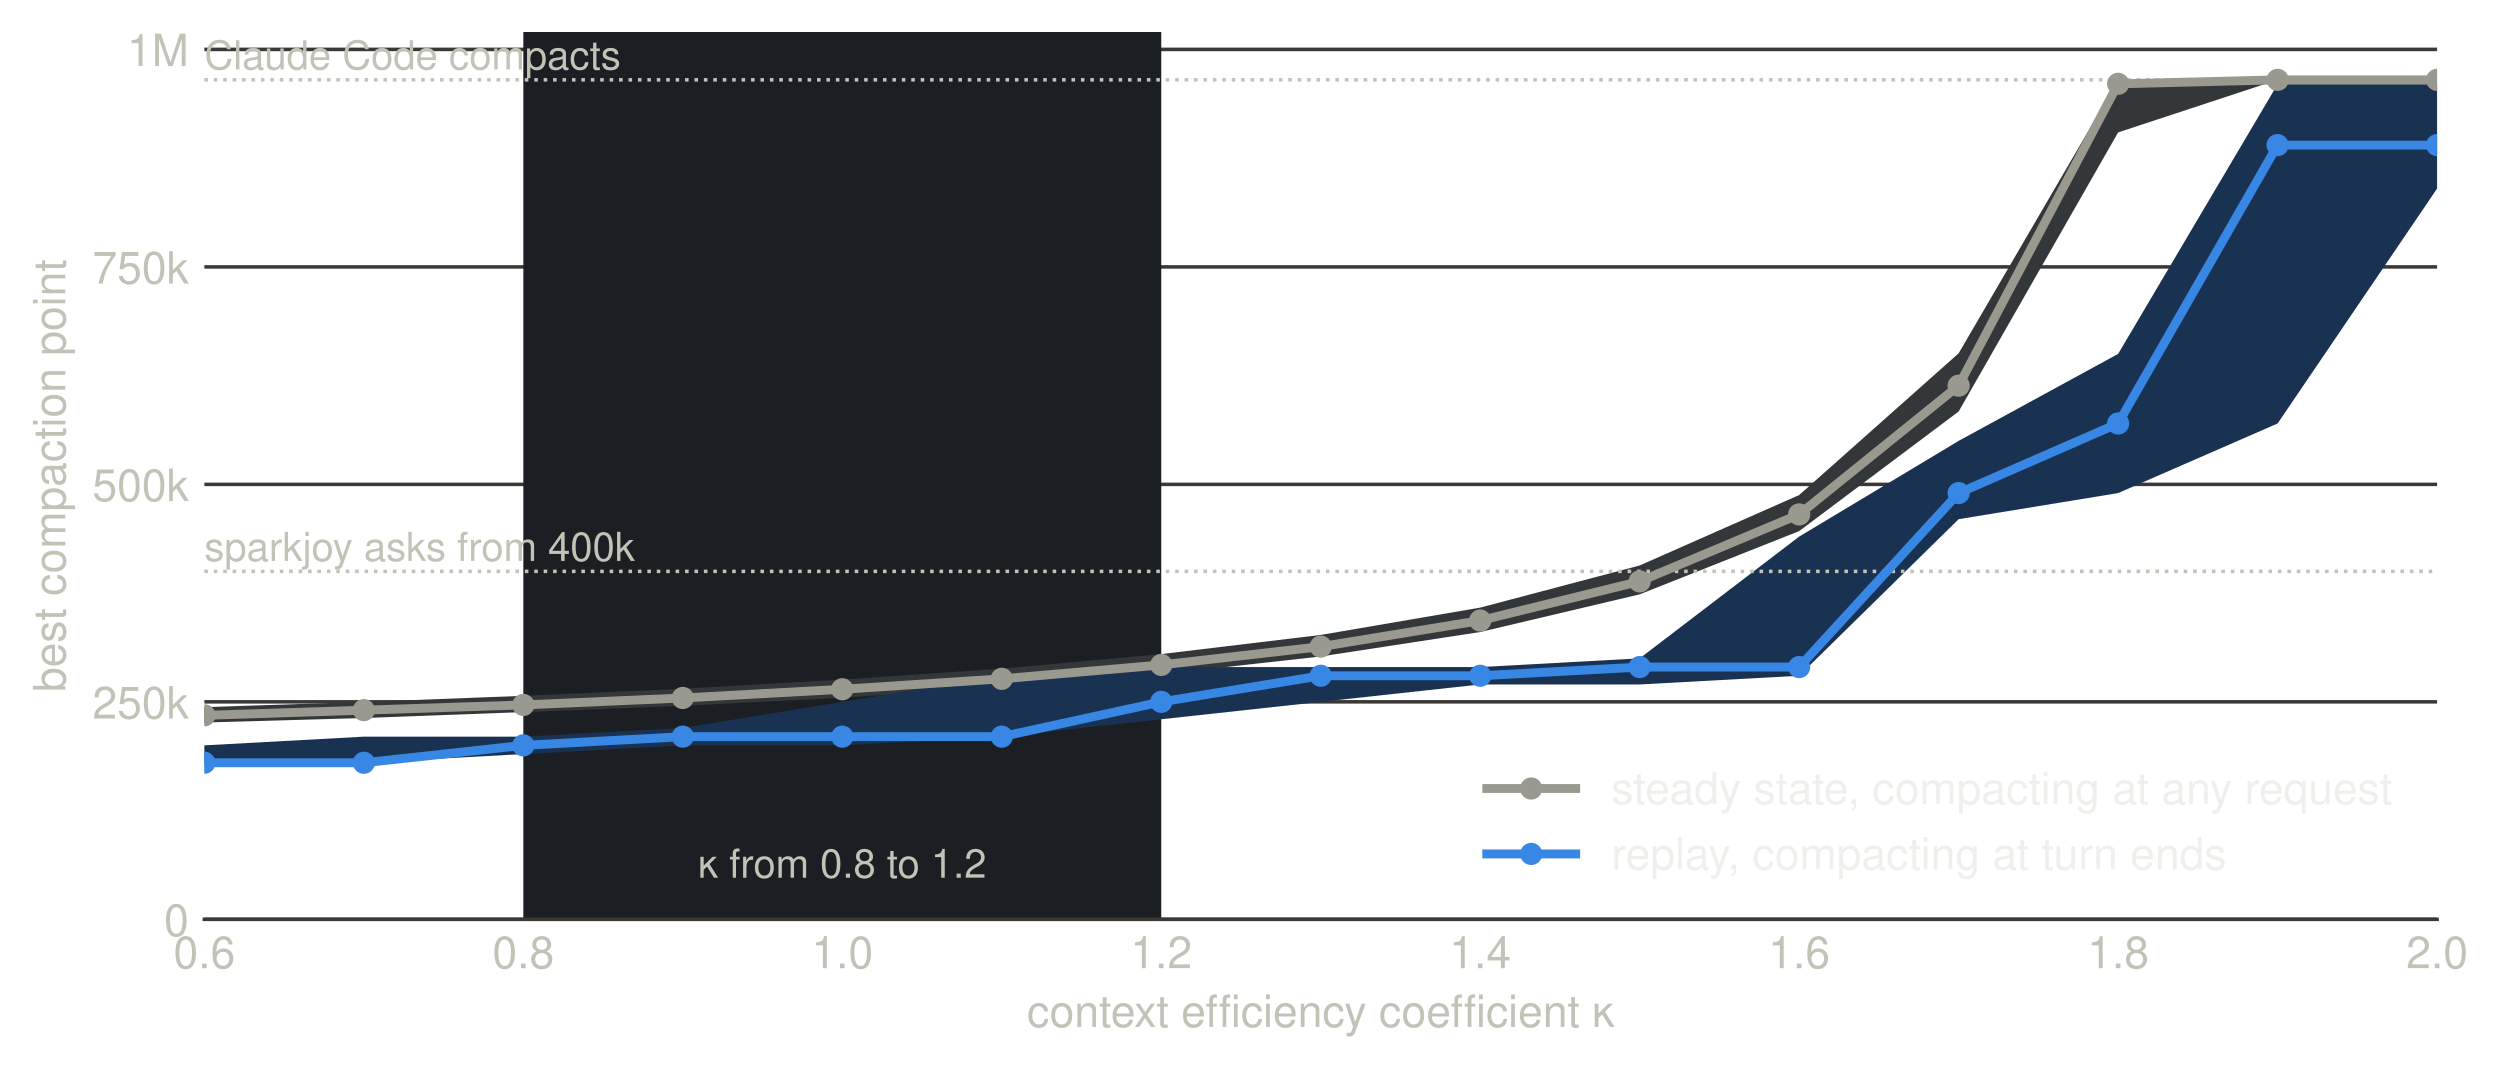
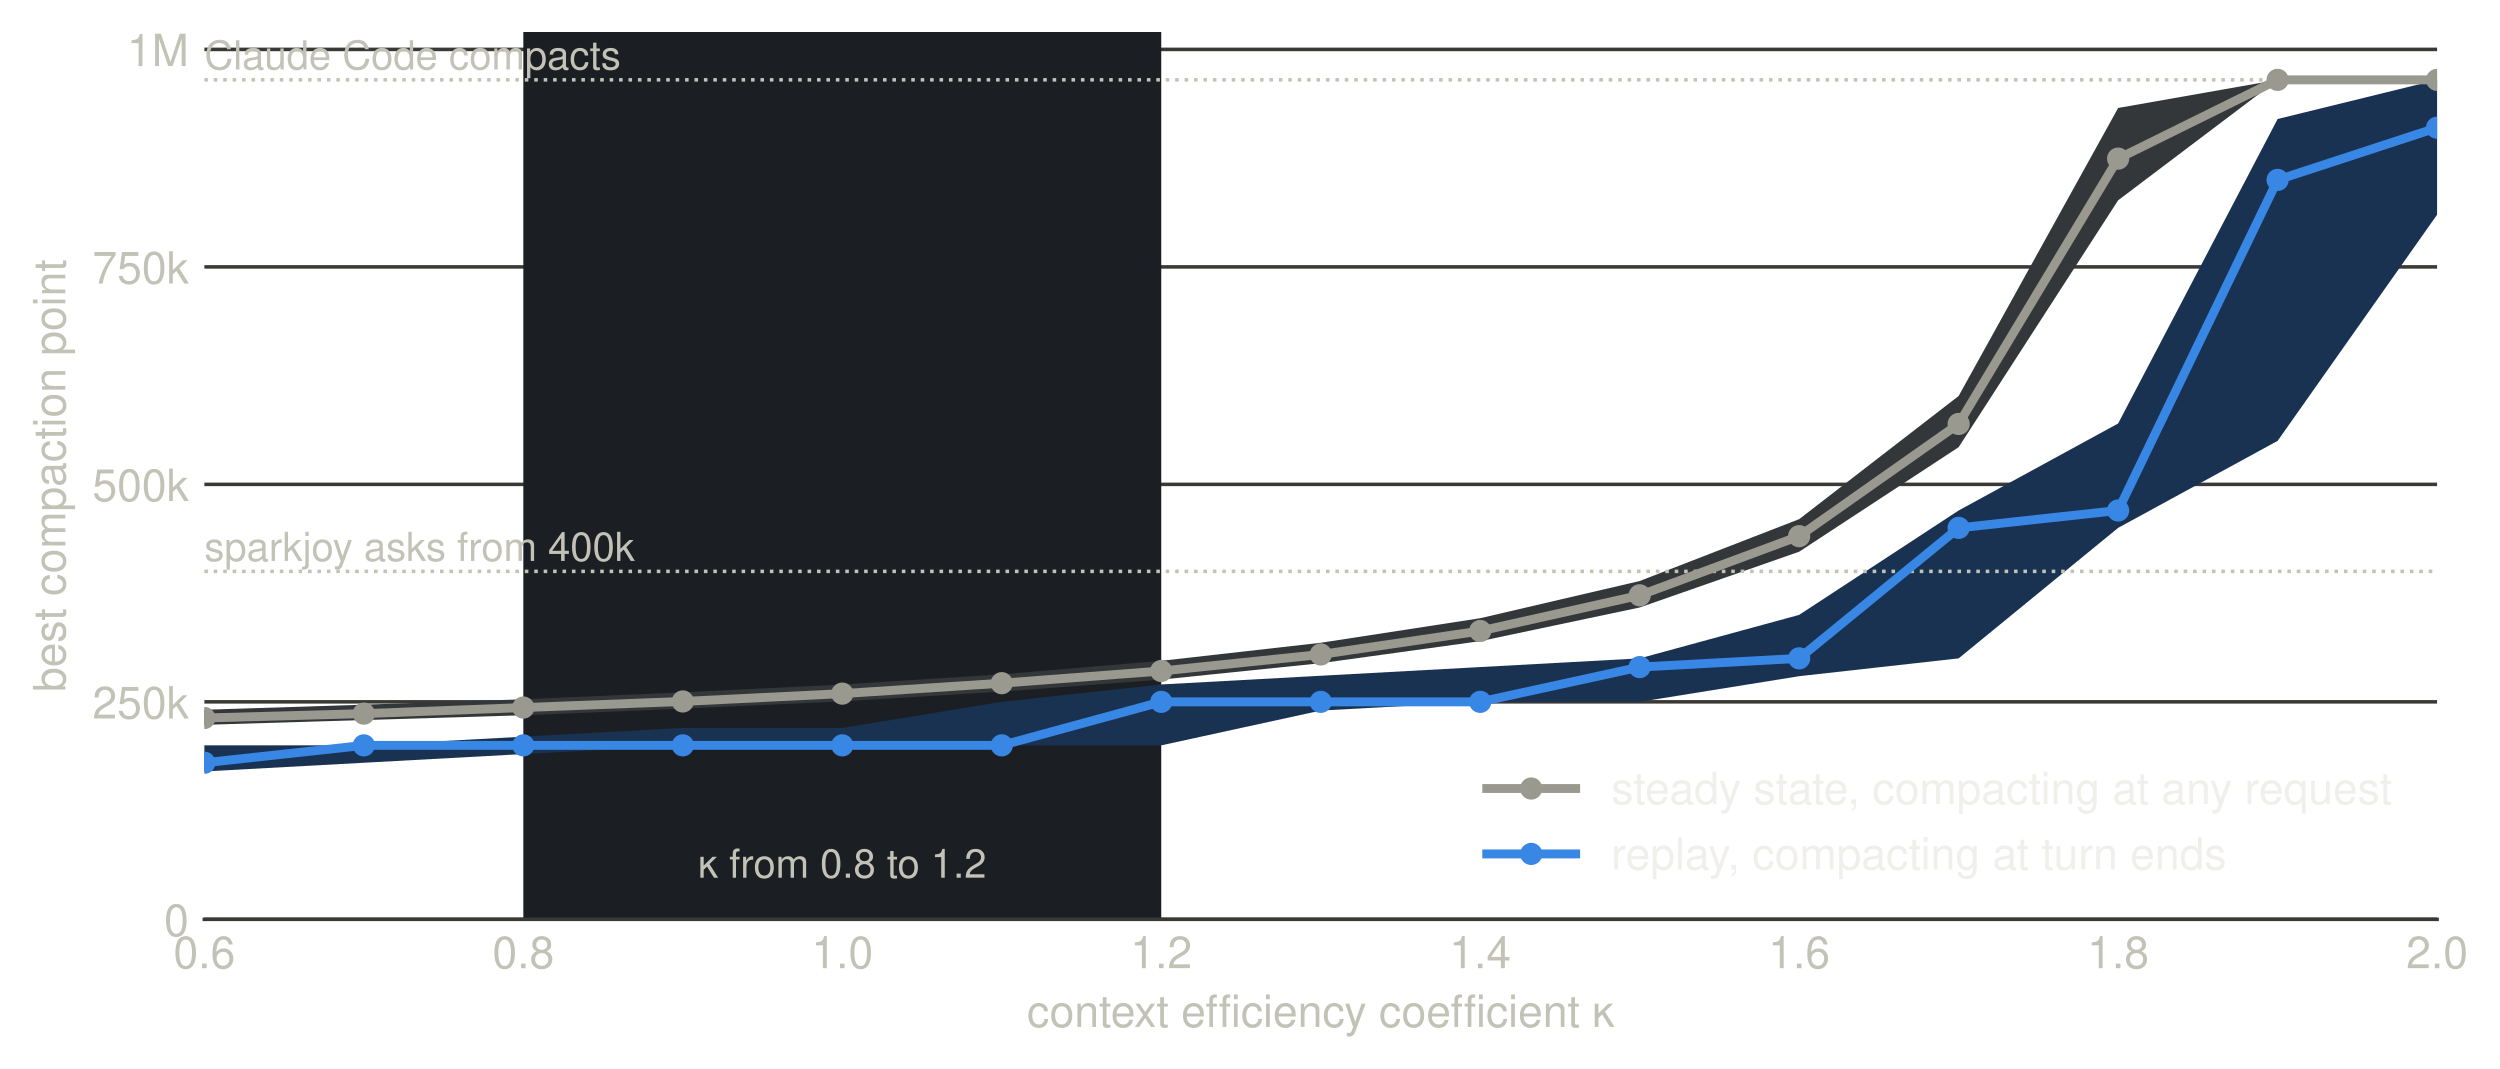
<svg xmlns="http://www.w3.org/2000/svg" xmlns:xlink="http://www.w3.org/1999/xlink" width="562.317pt" height="240.327pt" viewBox="0 0 562.317 240.327" version="1.1">
  <defs>
    <style type="text/css">*{stroke-linejoin: round; stroke-linecap: butt}</style>
  </defs>
  <g id="figure_1">
    <g id="patch_1">
      <path d="M 0 240.327  L 562.317 240.327  L 562.317 0  L 0 0  L 0 240.327  z " style="fill: none" />
    </g>
    <g id="axes_1">
      <g id="patch_2">
        <path d="M 45.967 206.784  L 548.167 206.784  L 548.167 7.2  L 45.967 7.2  L 45.967 206.784  z " style="fill: none" />
      </g>
      <g id="matplotlib.axis_1">
        <g id="xtick_1">
          <g id="line2d_1" />
          <g id="text_1">
            <text style="font-size: 10px; font-family: 'Helvetica', 'Arial', 'DejaVu Sans'; text-anchor: middle; fill: #c3c2b7" x="45.967" y="217.784" transform="rotate(-0 45.96719 217.784)">0.6</text>
          </g>
        </g>
        <g id="xtick_2">
          <g id="line2d_2" />
          <g id="text_2">
            <text style="font-size: 10px; font-family: 'Helvetica', 'Arial', 'DejaVu Sans'; text-anchor: middle; fill: #c3c2b7" x="117.71" y="217.784" transform="rotate(-0 117.71 217.784)">0.8</text>
          </g>
        </g>
        <g id="xtick_3">
          <g id="line2d_3" />
          <g id="text_3">
            <text style="font-size: 10px; font-family: 'Helvetica', 'Arial', 'DejaVu Sans'; text-anchor: middle; fill: #c3c2b7" x="189.453" y="217.784" transform="rotate(-0 189.4529 217.784)">1.0</text>
          </g>
        </g>
        <g id="xtick_4">
          <g id="line2d_4" />
          <g id="text_4">
            <text style="font-size: 10px; font-family: 'Helvetica', 'Arial', 'DejaVu Sans'; text-anchor: middle; fill: #c3c2b7" x="261.196" y="217.784" transform="rotate(-0 261.1958 217.784)">1.2</text>
          </g>
        </g>
        <g id="xtick_5">
          <g id="line2d_5" />
          <g id="text_5">
            <text style="font-size: 10px; font-family: 'Helvetica', 'Arial', 'DejaVu Sans'; text-anchor: middle; fill: #c3c2b7" x="332.939" y="217.784" transform="rotate(-0 332.9386 217.784)">1.4</text>
          </g>
        </g>
        <g id="xtick_6">
          <g id="line2d_6" />
          <g id="text_6">
            <text style="font-size: 10px; font-family: 'Helvetica', 'Arial', 'DejaVu Sans'; text-anchor: middle; fill: #c3c2b7" x="404.681" y="217.784" transform="rotate(-0 404.6815 217.784)">1.6</text>
          </g>
        </g>
        <g id="xtick_7">
          <g id="line2d_7" />
          <g id="text_7">
            <text style="font-size: 10px; font-family: 'Helvetica', 'Arial', 'DejaVu Sans'; text-anchor: middle; fill: #c3c2b7" x="476.424" y="217.784" transform="rotate(-0 476.4243 217.784)">1.8</text>
          </g>
        </g>
        <g id="xtick_8">
          <g id="line2d_8" />
          <g id="text_8">
            <text style="font-size: 10px; font-family: 'Helvetica', 'Arial', 'DejaVu Sans'; text-anchor: middle; fill: #c3c2b7" x="548.167" y="217.784" transform="rotate(-0 548.1672 217.784)">2.0</text>
          </g>
        </g>
        <g id="text_9">
          <text style="font-size: 10px; font-family: 'Helvetica', 'Arial', 'DejaVu Sans'; text-anchor: middle; fill: #c3c2b7" x="297.067" y="230.983" transform="rotate(-0 297.0672 230.9832)">context efficiency coefficient κ</text>
        </g>
      </g>
      <g id="matplotlib.axis_2">
        <g id="ytick_1">
          <g id="line2d_9">
            <path d="M 45.967 206.784  L 548.167 206.784  " clip-path="url(#pe589eab913)" style="fill: none; stroke: #3a3936; stroke-width: 0.8; stroke-linecap: square" />
          </g>
          <g id="line2d_10" />
          <g id="text_10">
            <text style="font-size: 10px; font-family: 'Helvetica', 'Arial', 'DejaVu Sans'; text-anchor: end; fill: #c3c2b7" x="42.467" y="210.534" transform="rotate(-0 42.46719 210.534)">0</text>
          </g>
        </g>
        <g id="ytick_2">
          <g id="line2d_11">
            <path d="M 45.967 157.866  L 548.167 157.866  " clip-path="url(#pe589eab913)" style="fill: none; stroke: #3a3936; stroke-width: 0.8; stroke-linecap: square" />
          </g>
          <g id="line2d_12" />
          <g id="text_11">
            <text style="font-size: 10px; font-family: 'Helvetica', 'Arial', 'DejaVu Sans'; text-anchor: end; fill: #c3c2b7" x="42.467" y="161.616" transform="rotate(-0 42.46719 161.6164)">250k</text>
          </g>
        </g>
        <g id="ytick_3">
          <g id="line2d_13">
            <path d="M 45.967 108.949  L 548.167 108.949  " clip-path="url(#pe589eab913)" style="fill: none; stroke: #3a3936; stroke-width: 0.8; stroke-linecap: square" />
          </g>
          <g id="line2d_14" />
          <g id="text_12">
            <text style="font-size: 10px; font-family: 'Helvetica', 'Arial', 'DejaVu Sans'; text-anchor: end; fill: #c3c2b7" x="42.467" y="112.699" transform="rotate(-0 42.46719 112.6987)">500k</text>
          </g>
        </g>
        <g id="ytick_4">
          <g id="line2d_15">
            <path d="M 45.967 60.031  L 548.167 60.031  " clip-path="url(#pe589eab913)" style="fill: none; stroke: #3a3936; stroke-width: 0.8; stroke-linecap: square" />
          </g>
          <g id="line2d_16" />
          <g id="text_13">
            <text style="font-size: 10px; font-family: 'Helvetica', 'Arial', 'DejaVu Sans'; text-anchor: end; fill: #c3c2b7" x="42.467" y="63.781" transform="rotate(-0 42.46719 63.78106)">750k</text>
          </g>
        </g>
        <g id="ytick_5">
          <g id="line2d_17">
            <path d="M 45.967 11.113  L 548.167 11.113  " clip-path="url(#pe589eab913)" style="fill: none; stroke: #3a3936; stroke-width: 0.8; stroke-linecap: square" />
          </g>
          <g id="line2d_18" />
          <g id="text_14">
            <text style="font-size: 10px; font-family: 'Helvetica', 'Arial', 'DejaVu Sans'; text-anchor: end; fill: #c3c2b7" x="42.467" y="14.863" transform="rotate(-0 42.46719 14.86341)">1M</text>
          </g>
        </g>
        <g id="text_15">
          <text style="font-size: 10px; font-family: 'Helvetica', 'Arial', 'DejaVu Sans'; text-anchor: middle; fill: #c3c2b7" x="14.7" y="106.992" transform="rotate(-90 14.7 106.992)">best compaction point</text>
        </g>
      </g>
      <g id="patch_3">
        <path d="M 117.71 206.784  L 261.196 206.784  L 261.196 7.2  L 117.71 7.2  z " clip-path="url(#pe589eab913)" style="fill: #1b1f23" />
      </g>
      <g id="FillBetweenPolyCollection_1">
        <defs>
-           <path id="m1417f7dd41" d="M 45.967 -81.276  L 45.967 -77.811  L 81.839 -78.831  L 117.71 -80.159  L 153.581 -81.572  L 189.453 -83.405  L 225.324 -85.75  L 261.196 -88.684  L 297.067 -92.668  L 332.939 -98.17  L 368.81 -106.645  L 404.681 -120.868  L 440.553 -147.768  L 476.424 -210.548  L 512.296 -222.365  L 548.167 -222.365  L 548.167 -222.365  L 548.167 -222.365  L 512.296 -222.365  L 476.424 -222.365  L 440.553 -160.863  L 404.681 -128.984  L 368.81 -113.143  L 332.939 -103.663  L 297.067 -97.514  L 261.196 -93.209  L 225.324 -89.932  L 189.453 -87.474  L 153.581 -85.42  L 117.71 -83.82  L 81.839 -82.45  L 45.967 -81.276  z " />
-         </defs>
-         <g clip-path="url(#pe589eab913)">
-           <use xlink:href="#m1417f7dd41" x="0" y="240.327" style="fill: #343739" />
+           <path id="m8d3535c47a" d="M 45.967 -80.683  L 45.967 -77.292  L 81.839 -78.373  L 117.71 -79.445  L 153.581 -80.949  L 189.453 -82.576  L 225.324 -84.772  L 261.196 -87.469  L 297.067 -91.157  L 332.939 -96.115  L 368.81 -103.688  L 404.681 -116.233  L 440.553 -139.748  L 476.424 -195.271  L 512.296 -222.365  L 548.167 -222.365  L 548.167 -222.365  L 548.167 -222.365  L 512.296 -222.365  L 476.424 -216.043  L 440.553 -151.265  L 404.681 -123.558  L 368.81 -109.642  L 332.939 -101.277  L 297.067 -95.752  L 261.196 -91.694  L 225.324 -88.651  L 189.453 -86.364  L 153.581 -84.597  L 117.71 -83.037  L 81.839 -81.829  L 45.967 -80.683  z " />
+         </defs>
+         <g clip-path="url(#pe589eab913)">
+           <use xlink:href="#m8d3535c47a" x="0" y="240.327" style="fill: #343739" />
        </g>
      </g>
      <g id="FillBetweenPolyCollection_2">
        <defs>
-           <path id="m22a37bd23e" d="M 45.967 -72.677  L 45.967 -68.764  L 81.839 -68.764  L 117.71 -70.72  L 153.581 -72.677  L 189.453 -72.677  L 225.324 -74.634  L 261.196 -78.547  L 297.067 -82.461  L 332.939 -86.374  L 368.81 -86.374  L 404.681 -88.331  L 440.553 -123.551  L 476.424 -129.422  L 512.296 -145.075  L 548.167 -197.906  L 548.167 -221.387  L 548.167 -221.387  L 512.296 -221.387  L 476.424 -160.729  L 440.553 -141.162  L 404.681 -119.638  L 368.81 -92.244  L 332.939 -90.287  L 297.067 -90.287  L 261.196 -90.287  L 225.324 -88.331  L 189.453 -82.461  L 153.581 -76.59  L 117.71 -74.634  L 81.839 -74.634  L 45.967 -72.677  z " />
-         </defs>
-         <g clip-path="url(#pe589eab913)">
-           <use xlink:href="#m22a37bd23e" x="0" y="240.327" style="fill: #193251" />
+           <path id="m869999dfab" d="M 45.967 -72.677  L 45.967 -66.807  L 81.839 -68.764  L 117.71 -70.72  L 153.581 -72.677  L 189.453 -72.677  L 225.324 -72.677  L 261.196 -72.677  L 297.067 -80.504  L 332.939 -82.461  L 368.81 -82.461  L 404.681 -88.233  L 440.553 -92.244  L 476.424 -121.595  L 512.296 -141.162  L 548.167 -192.036  L 548.167 -222.365  L 548.167 -222.365  L 512.296 -213.56  L 476.424 -145.075  L 440.553 -125.508  L 404.681 -102.028  L 368.81 -92.244  L 332.939 -90.287  L 297.067 -88.331  L 261.196 -86.374  L 225.324 -82.461  L 189.453 -76.59  L 153.581 -76.59  L 117.71 -74.634  L 81.839 -72.677  L 45.967 -72.677  z " />
+         </defs>
+         <g clip-path="url(#pe589eab913)">
+           <use xlink:href="#m869999dfab" x="0" y="240.327" style="fill: #193251" />
        </g>
      </g>
      <g id="line2d_19">
        <path d="M 45.967 128.516  L 548.167 128.516  " clip-path="url(#pe589eab913)" style="fill: none; stroke-dasharray: 0.8,1.32; stroke-dashoffset: 0; stroke: #c3c2b7; stroke-width: 0.8" />
      </g>
      <g id="line2d_20">
        <path d="M 45.967 17.962  L 548.167 17.962  " clip-path="url(#pe589eab913)" style="fill: none; stroke-dasharray: 0.8,1.32; stroke-dashoffset: 0; stroke: #c3c2b7; stroke-width: 0.8" />
      </g>
      <g id="line2d_21">
-         <path d="M 45.967 160.906  L 81.839 159.732  L 117.71 158.558  L 153.581 156.992  L 189.453 155.036  L 225.324 152.687  L 261.196 149.557  L 297.067 145.448  L 332.939 139.578  L 368.81 130.772  L 404.681 115.706  L 440.553 86.747  L 476.424 18.849  L 512.296 17.962  L 548.167 17.962  " clip-path="url(#pe589eab913)" style="fill: none; stroke: #9a998f; stroke-width: 2; stroke-linecap: square" />
+         <path d="M 45.967 161.493  L 81.839 160.514  L 117.71 159.145  L 153.581 157.775  L 189.453 156.014  L 225.324 153.666  L 261.196 150.926  L 297.067 147.209  L 332.939 141.926  L 368.81 133.903  L 404.681 120.598  L 440.553 95.356  L 476.424 35.676  L 512.296 17.962  L 548.167 17.962  " clip-path="url(#pe589eab913)" style="fill: none; stroke: #9a998f; stroke-width: 2; stroke-linecap: square" />
        <defs>
          <path id="m08f09b5ca8" d="M 0 2  C 0.53 2 1.039 1.789 1.414 1.414  C 1.789 1.039 2 0.53 2 0  C 2 -0.53 1.789 -1.039 1.414 -1.414  C 1.039 -1.789 0.53 -2 0 -2  C -0.53 -2 -1.039 -1.789 -1.414 -1.414  C -1.789 -1.039 -2 -0.53 -2 0  C -2 0.53 -1.789 1.039 -1.414 1.414  C -1.039 1.789 -0.53 2 0 2  z " style="stroke: #9a998f" />
        </defs>
        <g clip-path="url(#pe589eab913)">
-           <use xlink:href="#m08f09b5ca8" x="45.967" y="160.906" style="fill: #9a998f; stroke: #9a998f" />
-           <use xlink:href="#m08f09b5ca8" x="81.839" y="159.732" style="fill: #9a998f; stroke: #9a998f" />
-           <use xlink:href="#m08f09b5ca8" x="117.71" y="158.558" style="fill: #9a998f; stroke: #9a998f" />
-           <use xlink:href="#m08f09b5ca8" x="153.581" y="156.992" style="fill: #9a998f; stroke: #9a998f" />
-           <use xlink:href="#m08f09b5ca8" x="189.453" y="155.036" style="fill: #9a998f; stroke: #9a998f" />
-           <use xlink:href="#m08f09b5ca8" x="225.324" y="152.687" style="fill: #9a998f; stroke: #9a998f" />
-           <use xlink:href="#m08f09b5ca8" x="261.196" y="149.557" style="fill: #9a998f; stroke: #9a998f" />
-           <use xlink:href="#m08f09b5ca8" x="297.067" y="145.448" style="fill: #9a998f; stroke: #9a998f" />
-           <use xlink:href="#m08f09b5ca8" x="332.939" y="139.578" style="fill: #9a998f; stroke: #9a998f" />
-           <use xlink:href="#m08f09b5ca8" x="368.81" y="130.772" style="fill: #9a998f; stroke: #9a998f" />
-           <use xlink:href="#m08f09b5ca8" x="404.681" y="115.706" style="fill: #9a998f; stroke: #9a998f" />
-           <use xlink:href="#m08f09b5ca8" x="440.553" y="86.747" style="fill: #9a998f; stroke: #9a998f" />
-           <use xlink:href="#m08f09b5ca8" x="476.424" y="18.849" style="fill: #9a998f; stroke: #9a998f" />
+           <use xlink:href="#m08f09b5ca8" x="45.967" y="161.493" style="fill: #9a998f; stroke: #9a998f" />
+           <use xlink:href="#m08f09b5ca8" x="81.839" y="160.514" style="fill: #9a998f; stroke: #9a998f" />
+           <use xlink:href="#m08f09b5ca8" x="117.71" y="159.145" style="fill: #9a998f; stroke: #9a998f" />
+           <use xlink:href="#m08f09b5ca8" x="153.581" y="157.775" style="fill: #9a998f; stroke: #9a998f" />
+           <use xlink:href="#m08f09b5ca8" x="189.453" y="156.014" style="fill: #9a998f; stroke: #9a998f" />
+           <use xlink:href="#m08f09b5ca8" x="225.324" y="153.666" style="fill: #9a998f; stroke: #9a998f" />
+           <use xlink:href="#m08f09b5ca8" x="261.196" y="150.926" style="fill: #9a998f; stroke: #9a998f" />
+           <use xlink:href="#m08f09b5ca8" x="297.067" y="147.209" style="fill: #9a998f; stroke: #9a998f" />
+           <use xlink:href="#m08f09b5ca8" x="332.939" y="141.926" style="fill: #9a998f; stroke: #9a998f" />
+           <use xlink:href="#m08f09b5ca8" x="368.81" y="133.903" style="fill: #9a998f; stroke: #9a998f" />
+           <use xlink:href="#m08f09b5ca8" x="404.681" y="120.598" style="fill: #9a998f; stroke: #9a998f" />
+           <use xlink:href="#m08f09b5ca8" x="440.553" y="95.356" style="fill: #9a998f; stroke: #9a998f" />
+           <use xlink:href="#m08f09b5ca8" x="476.424" y="35.676" style="fill: #9a998f; stroke: #9a998f" />
          <use xlink:href="#m08f09b5ca8" x="512.296" y="17.962" style="fill: #9a998f; stroke: #9a998f" />
          <use xlink:href="#m08f09b5ca8" x="548.167" y="17.962" style="fill: #9a998f; stroke: #9a998f" />
        </g>
      </g>
      <g id="line2d_22">
-         <path d="M 45.967 171.563  L 81.839 171.563  L 117.71 167.65  L 153.581 165.693  L 189.453 165.693  L 225.324 165.693  L 261.196 157.866  L 297.067 151.996  L 332.939 151.996  L 368.81 150.04  L 404.681 150.04  L 440.553 110.905  L 476.424 95.252  L 512.296 32.637  L 548.167 32.637  " clip-path="url(#pe589eab913)" style="fill: none; stroke: #3987e5; stroke-width: 2; stroke-linecap: square" />
+         <path d="M 45.967 171.563  L 81.839 167.65  L 117.71 167.65  L 153.581 167.65  L 189.453 167.65  L 225.324 167.65  L 261.196 157.866  L 297.067 157.866  L 332.939 157.866  L 368.81 150.04  L 404.681 148.083  L 440.553 118.732  L 476.424 114.819  L 512.296 40.464  L 548.167 28.724  " clip-path="url(#pe589eab913)" style="fill: none; stroke: #3987e5; stroke-width: 2; stroke-linecap: square" />
        <defs>
          <path id="mbc9e1d152a" d="M 0 2  C 0.53 2 1.039 1.789 1.414 1.414  C 1.789 1.039 2 0.53 2 0  C 2 -0.53 1.789 -1.039 1.414 -1.414  C 1.039 -1.789 0.53 -2 0 -2  C -0.53 -2 -1.039 -1.789 -1.414 -1.414  C -1.789 -1.039 -2 -0.53 -2 0  C -2 0.53 -1.789 1.039 -1.414 1.414  C -1.039 1.789 -0.53 2 0 2  z " style="stroke: #3987e5" />
        </defs>
        <g clip-path="url(#pe589eab913)">
          <use xlink:href="#mbc9e1d152a" x="45.967" y="171.563" style="fill: #3987e5; stroke: #3987e5" />
-           <use xlink:href="#mbc9e1d152a" x="81.839" y="171.563" style="fill: #3987e5; stroke: #3987e5" />
+           <use xlink:href="#mbc9e1d152a" x="81.839" y="167.65" style="fill: #3987e5; stroke: #3987e5" />
          <use xlink:href="#mbc9e1d152a" x="117.71" y="167.65" style="fill: #3987e5; stroke: #3987e5" />
-           <use xlink:href="#mbc9e1d152a" x="153.581" y="165.693" style="fill: #3987e5; stroke: #3987e5" />
-           <use xlink:href="#mbc9e1d152a" x="189.453" y="165.693" style="fill: #3987e5; stroke: #3987e5" />
-           <use xlink:href="#mbc9e1d152a" x="225.324" y="165.693" style="fill: #3987e5; stroke: #3987e5" />
+           <use xlink:href="#mbc9e1d152a" x="153.581" y="167.65" style="fill: #3987e5; stroke: #3987e5" />
+           <use xlink:href="#mbc9e1d152a" x="189.453" y="167.65" style="fill: #3987e5; stroke: #3987e5" />
+           <use xlink:href="#mbc9e1d152a" x="225.324" y="167.65" style="fill: #3987e5; stroke: #3987e5" />
          <use xlink:href="#mbc9e1d152a" x="261.196" y="157.866" style="fill: #3987e5; stroke: #3987e5" />
-           <use xlink:href="#mbc9e1d152a" x="297.067" y="151.996" style="fill: #3987e5; stroke: #3987e5" />
-           <use xlink:href="#mbc9e1d152a" x="332.939" y="151.996" style="fill: #3987e5; stroke: #3987e5" />
+           <use xlink:href="#mbc9e1d152a" x="297.067" y="157.866" style="fill: #3987e5; stroke: #3987e5" />
+           <use xlink:href="#mbc9e1d152a" x="332.939" y="157.866" style="fill: #3987e5; stroke: #3987e5" />
          <use xlink:href="#mbc9e1d152a" x="368.81" y="150.04" style="fill: #3987e5; stroke: #3987e5" />
-           <use xlink:href="#mbc9e1d152a" x="404.681" y="150.04" style="fill: #3987e5; stroke: #3987e5" />
-           <use xlink:href="#mbc9e1d152a" x="440.553" y="110.905" style="fill: #3987e5; stroke: #3987e5" />
-           <use xlink:href="#mbc9e1d152a" x="476.424" y="95.252" style="fill: #3987e5; stroke: #3987e5" />
-           <use xlink:href="#mbc9e1d152a" x="512.296" y="32.637" style="fill: #3987e5; stroke: #3987e5" />
-           <use xlink:href="#mbc9e1d152a" x="548.167" y="32.637" style="fill: #3987e5; stroke: #3987e5" />
+           <use xlink:href="#mbc9e1d152a" x="404.681" y="148.083" style="fill: #3987e5; stroke: #3987e5" />
+           <use xlink:href="#mbc9e1d152a" x="440.553" y="118.732" style="fill: #3987e5; stroke: #3987e5" />
+           <use xlink:href="#mbc9e1d152a" x="476.424" y="114.819" style="fill: #3987e5; stroke: #3987e5" />
+           <use xlink:href="#mbc9e1d152a" x="512.296" y="40.464" style="fill: #3987e5; stroke: #3987e5" />
+           <use xlink:href="#mbc9e1d152a" x="548.167" y="28.724" style="fill: #3987e5; stroke: #3987e5" />
        </g>
      </g>
      <g id="patch_4">
        <path d="M 45.967 206.784  L 548.167 206.784  " style="fill: none; stroke: #3a3936; stroke-width: 0.8; stroke-linejoin: miter; stroke-linecap: square" />
      </g>
      <g id="text_16">
        <text style="font-size: 9px; font-family: 'Helvetica', 'Arial', 'DejaVu Sans'; text-anchor: middle; fill: #c3c2b7" x="189.453" y="197.428" transform="rotate(-0 189.4529 197.4279)">κ from 0.8 to 1.2</text>
      </g>
      <g id="text_17">
        <text style="font-size: 9px; font-family: 'Helvetica', 'Arial', 'DejaVu Sans'; text-anchor: start; fill: #c3c2b7" x="45.967" y="126.168" transform="rotate(-0 45.96719 126.1677)">sparkjoy asks from 400k</text>
      </g>
      <g id="text_18">
        <text style="font-size: 9px; font-family: 'Helvetica', 'Arial', 'DejaVu Sans'; text-anchor: start; fill: #c3c2b7" x="45.967" y="15.614" transform="rotate(-0 45.96719 15.61383)">Claude Code compacts</text>
      </g>
      <g id="legend_1">
        <g id="line2d_23">
          <path d="M 334.413 177.359  L 344.413 177.359  L 354.413 177.359  " style="fill: none; stroke: #9a998f; stroke-width: 2; stroke-linecap: square" />
          <g>
            <use xlink:href="#m08f09b5ca8" x="344.413" y="177.359" style="fill: #9a998f; stroke: #9a998f" />
          </g>
        </g>
        <g id="text_19">
          <text style="font-size: 10px; font-family: 'Helvetica', 'Arial', 'DejaVu Sans'; text-anchor: start; fill: #f0efec" x="362.413" y="180.859" transform="rotate(-0 362.4125 180.859)">steady state, compacting at any request</text>
        </g>
        <g id="line2d_24">
          <path d="M 334.413 192.071  L 344.413 192.071  L 354.413 192.071  " style="fill: none; stroke: #3987e5; stroke-width: 2; stroke-linecap: square" />
          <g>
            <use xlink:href="#mbc9e1d152a" x="344.413" y="192.071" style="fill: #3987e5; stroke: #3987e5" />
          </g>
        </g>
        <g id="text_20">
          <text style="font-size: 10px; font-family: 'Helvetica', 'Arial', 'DejaVu Sans'; text-anchor: start; fill: #f0efec" x="362.413" y="195.571" transform="rotate(-0 362.4125 195.5715)">replay, compacting at turn ends</text>
        </g>
      </g>
    </g>
  </g>
  <defs>
    <clipPath id="pe589eab913">
      <rect x="45.967" y="7.2" width="502.2" height="199.584" />
    </clipPath>
  </defs>
</svg>
